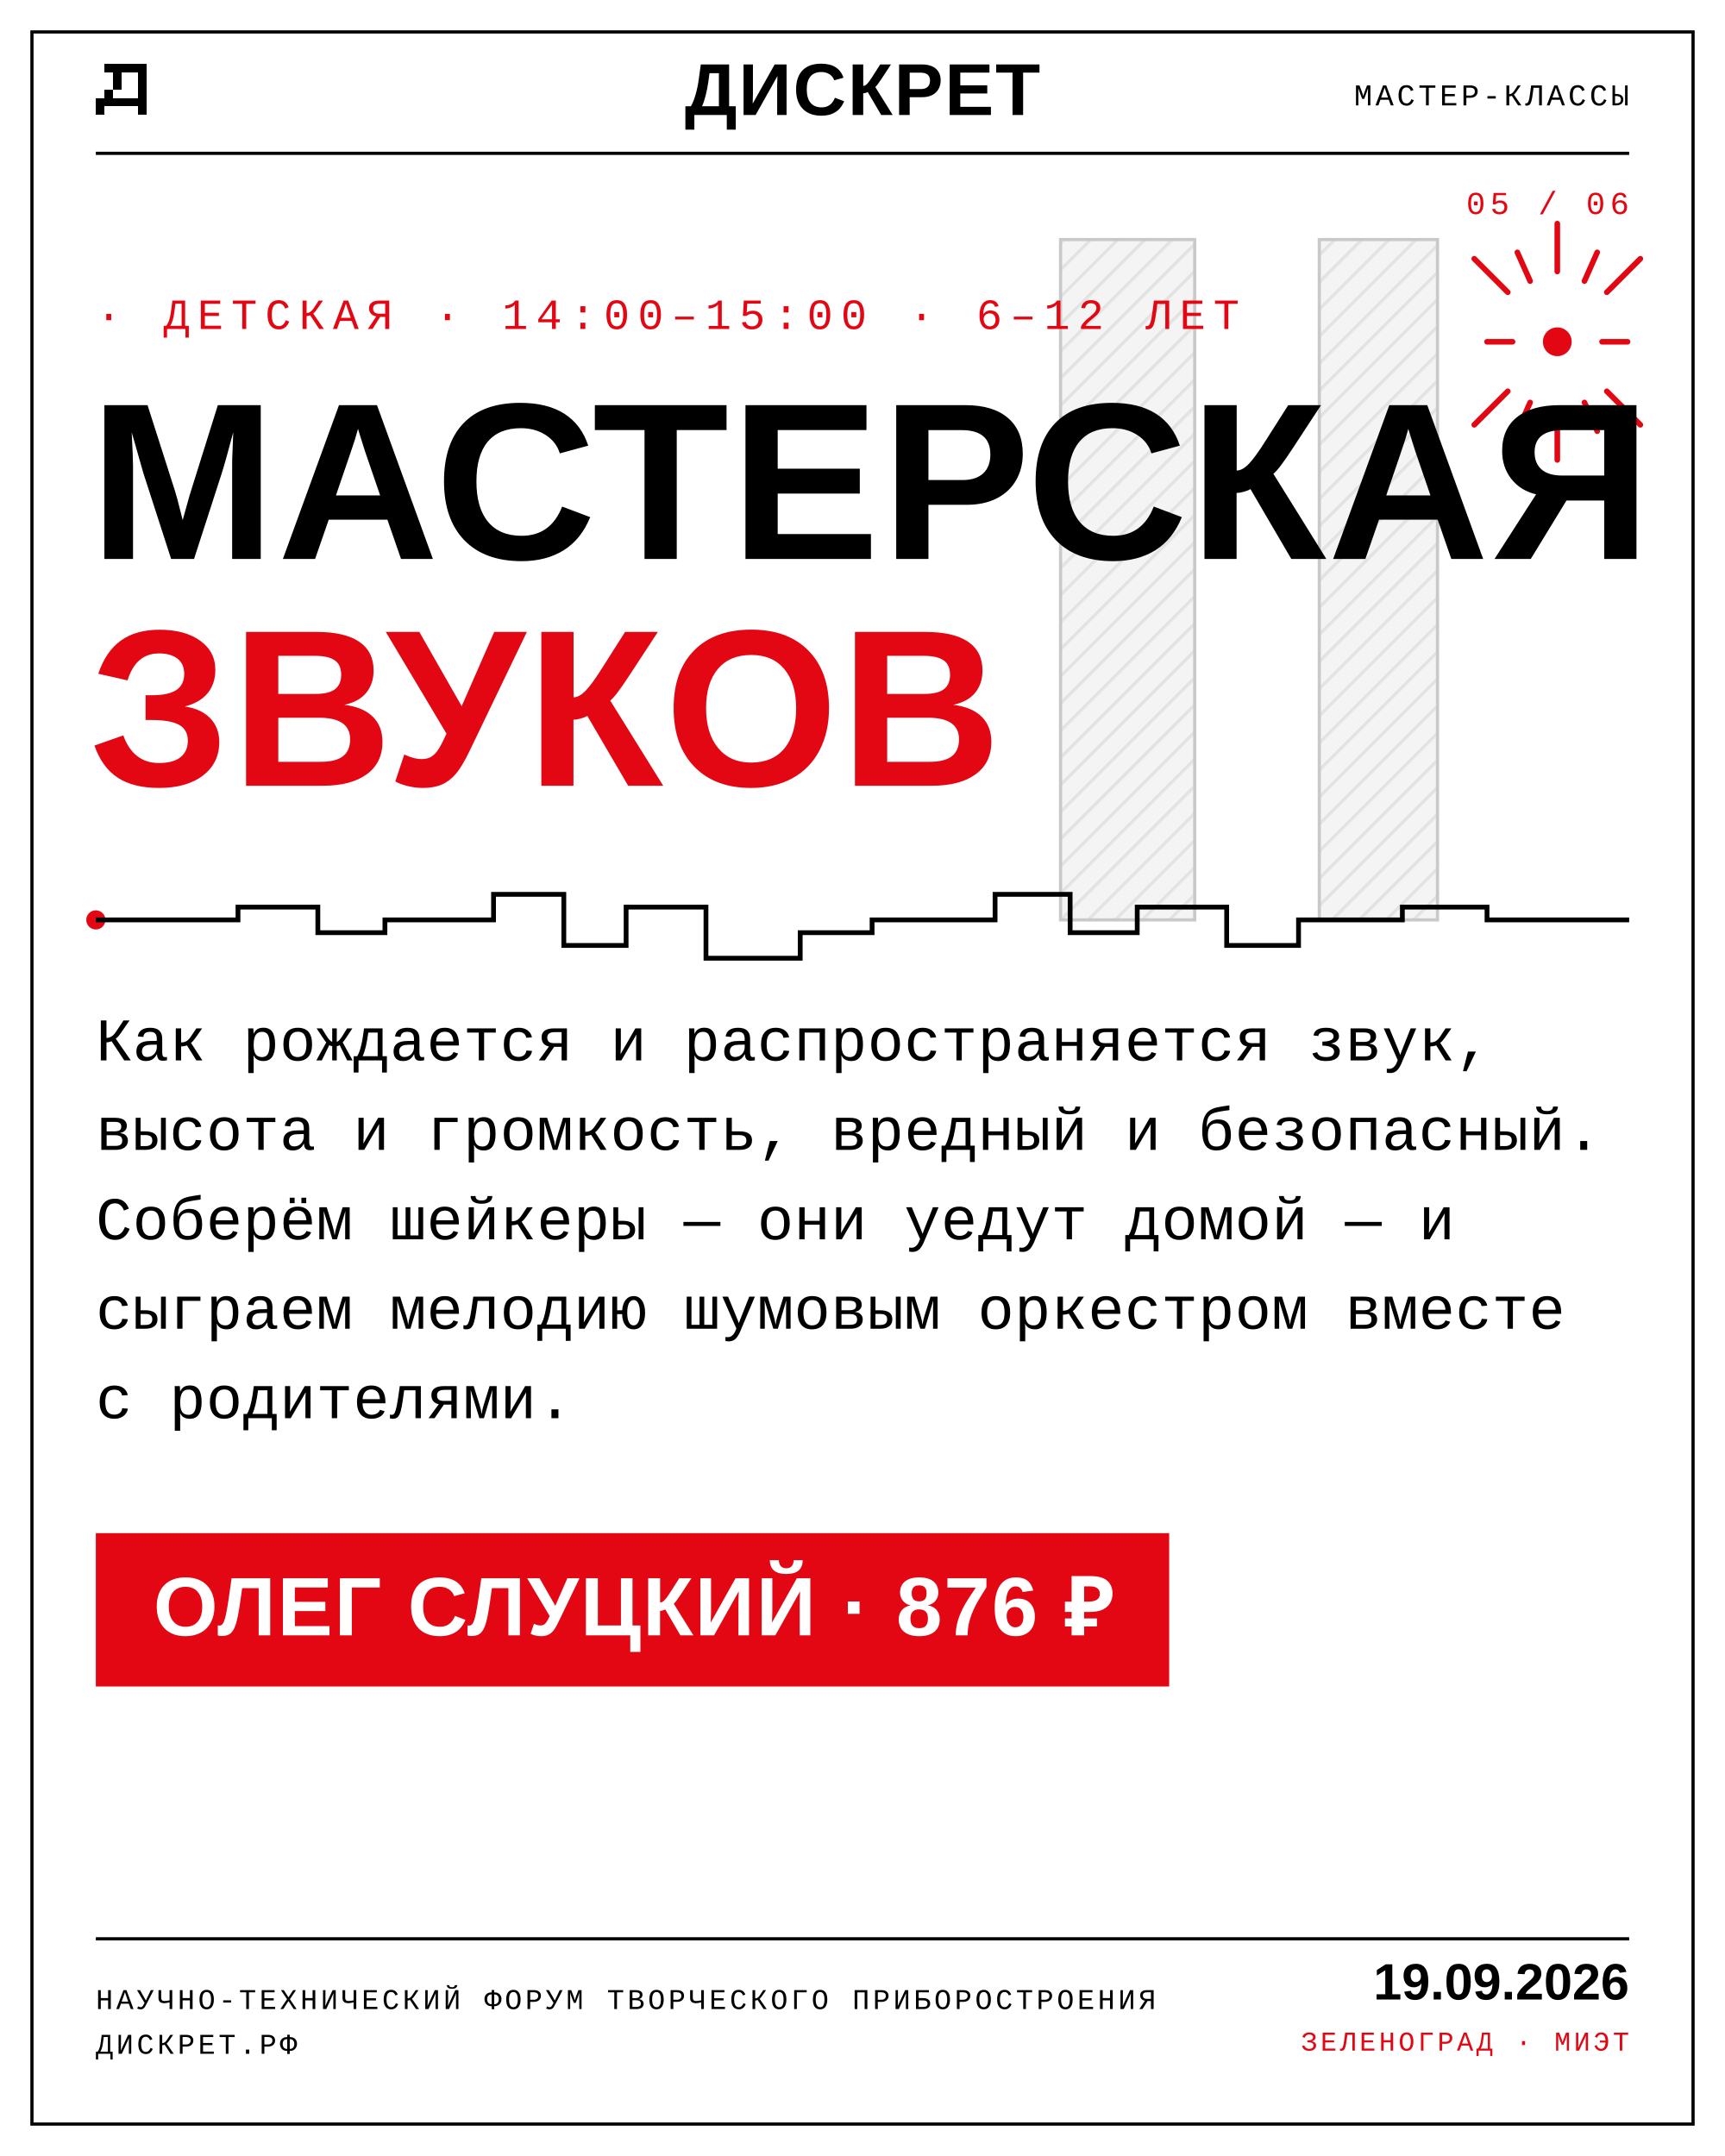
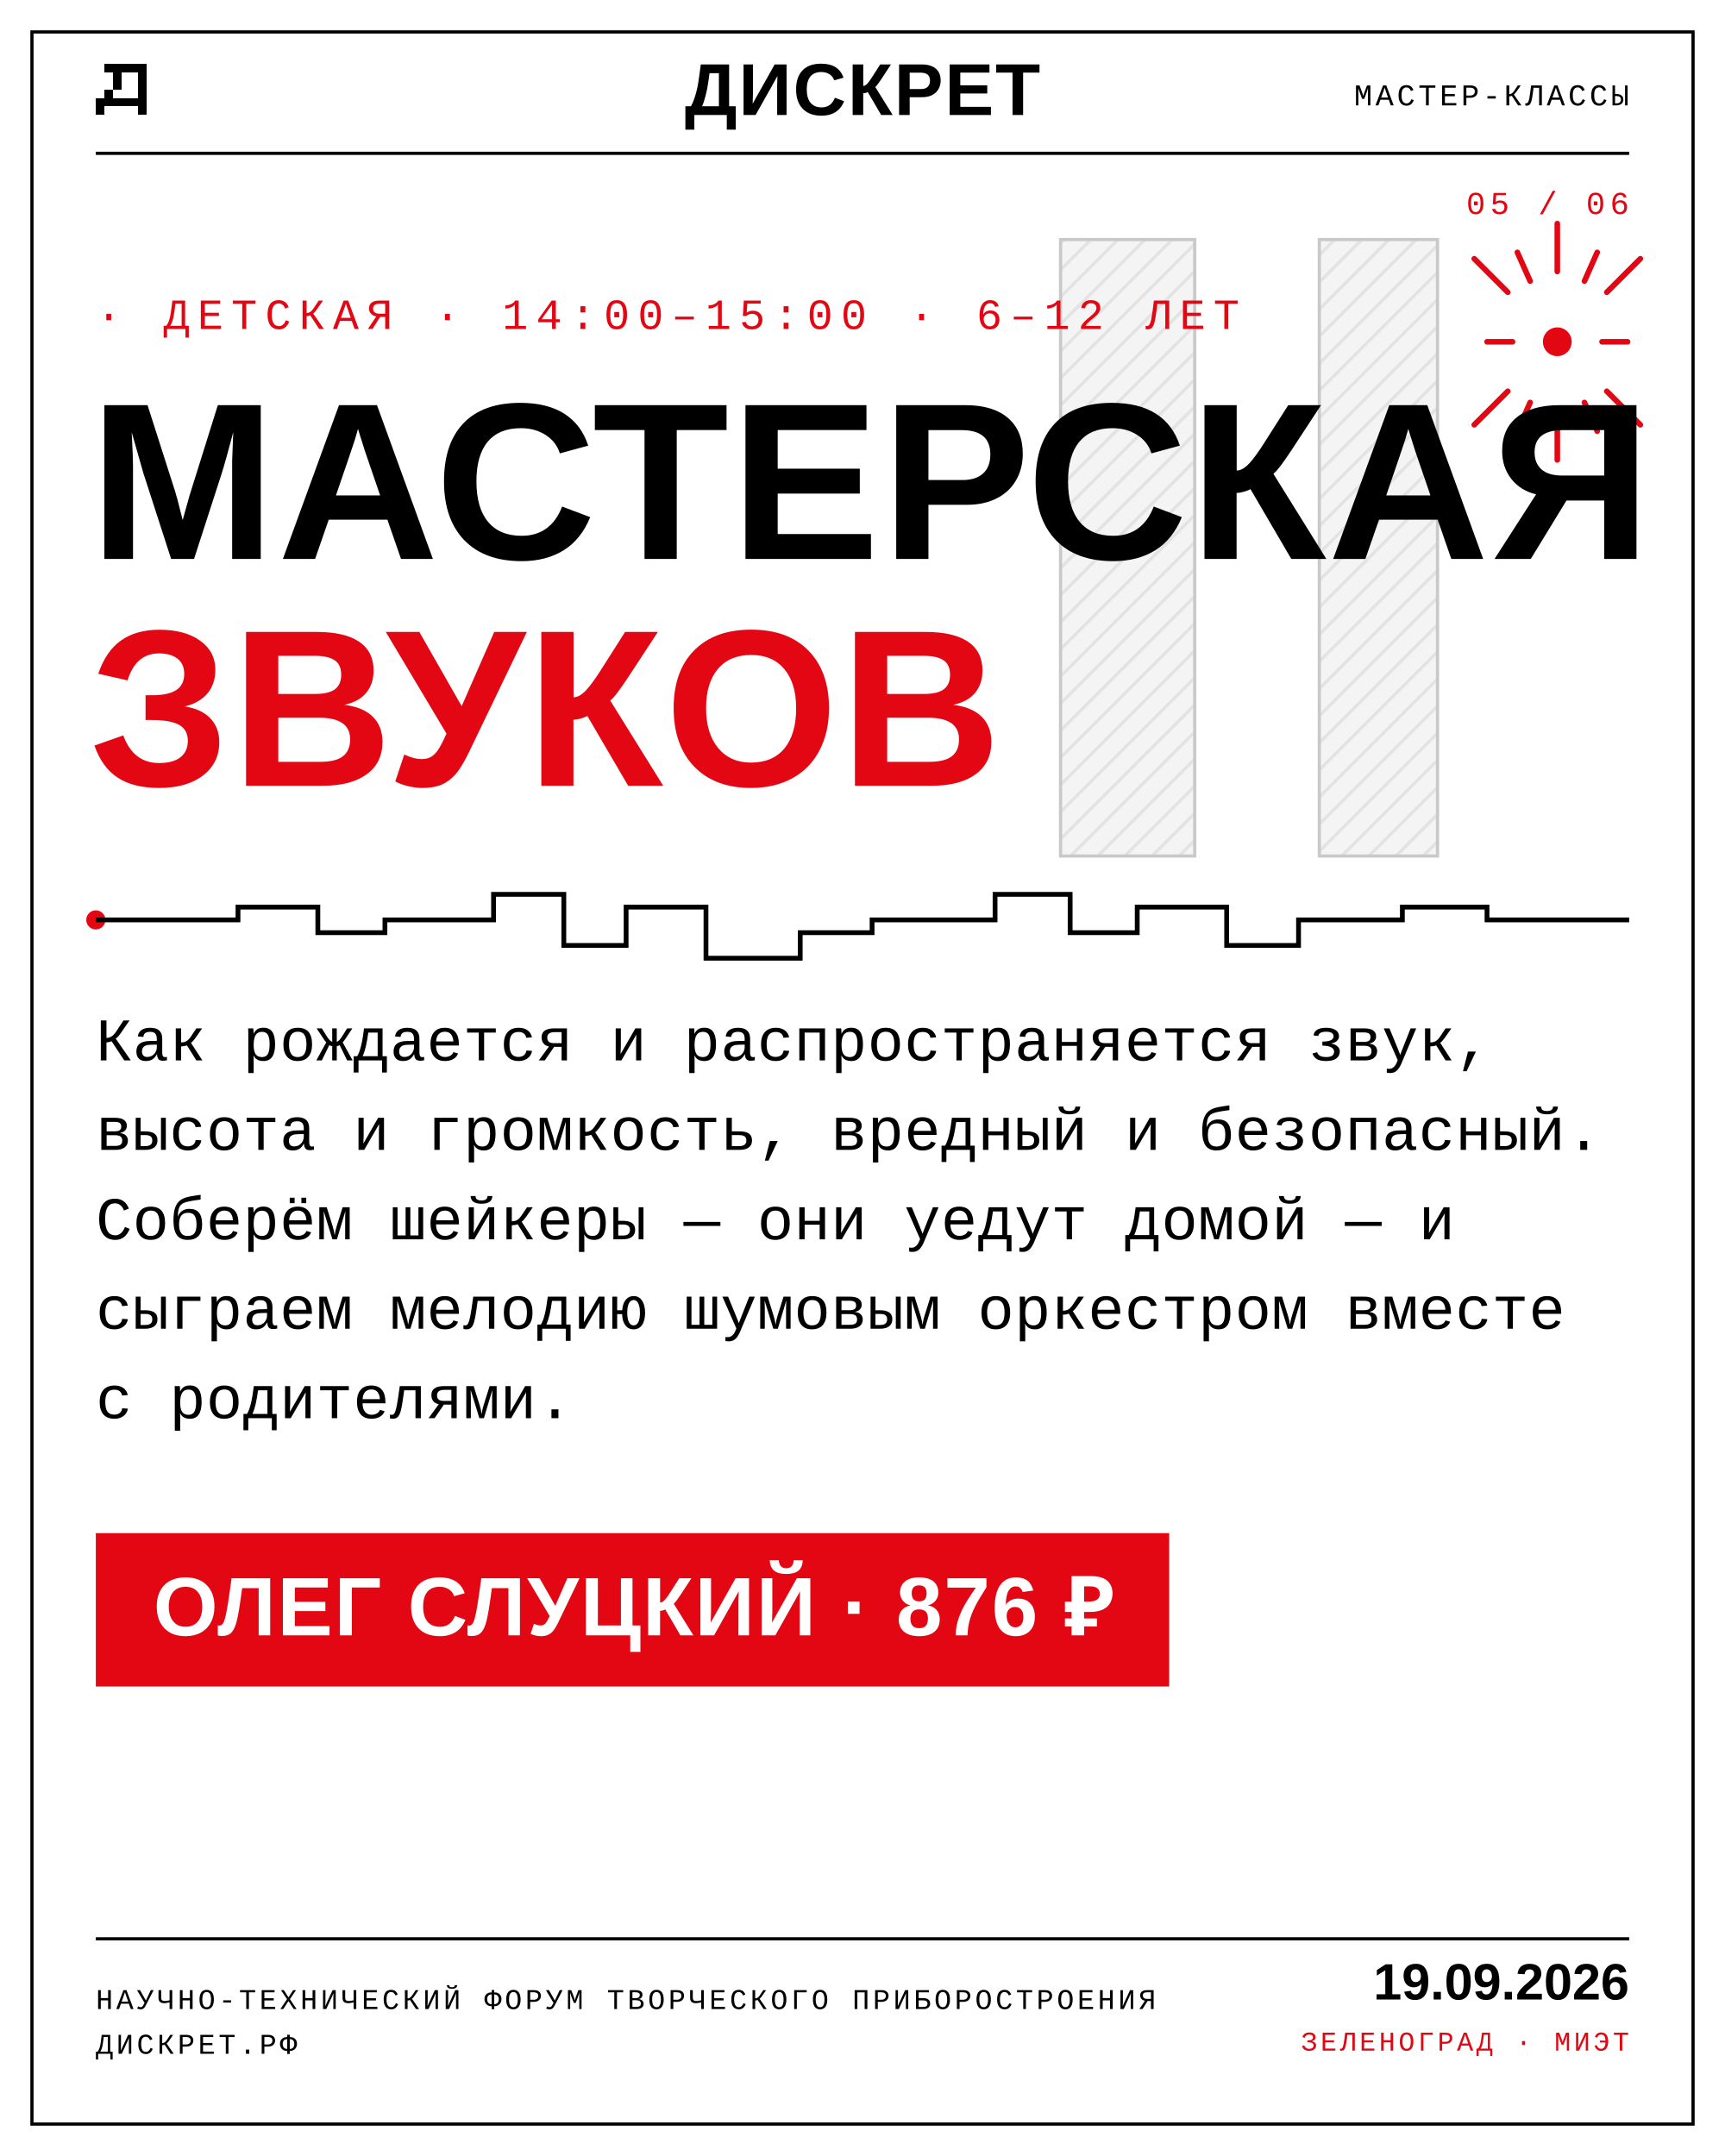
<svg xmlns="http://www.w3.org/2000/svg" width="1080" height="1350" viewBox="0 0 1080 1350" fill="none" font-family="'Arial Narrow','Helvetica Neue',Arial,sans-serif">
  <defs>
    <g id="logoD" shape-rendering="crispEdges" transform="scale(0.66667)">
      <rect x="10" y="0" width="2" height="12" />
      <rect x="2" y="0" width="8" height="2" />
      <rect x="4" y="2" width="2" height="4" />
      <rect x="2" y="6" width="2" height="2" />
      <rect x="0" y="8" width="12" height="2" />
      <rect x="0" y="10" width="2" height="2" />
    </g>
    <pattern id="th" width="12" height="12" patternTransform="rotate(45)" patternUnits="userSpaceOnUse">
      <rect width="12" height="12" fill="#f4f4f4" />
      <line x1="0" y1="0" x2="0" y2="12" stroke="#e3e3e3" stroke-width="4" />
    </pattern>
  </defs>
  <rect width="1080" height="1350" fill="#FFFFFF" />
  <rect x="20" y="20" width="1040" height="1310" fill="none" stroke="#000" stroke-width="2" />
  <use href="#logoD" fill="#000" transform="translate(60,40) scale(4.0)" />
  <text x="540" y="72" text-anchor="middle" font-weight="800" font-size="46" letter-spacing="1" fill="#000">ДИСКРЕТ</text>
  <text x="1020" y="66" text-anchor="end" font-family="'Courier New',monospace" font-size="19" letter-spacing="2" fill="#000">МАСТЕР-КЛАССЫ</text>
  <line x1="60" y1="96" x2="1020" y2="96" stroke="#000" stroke-width="2" />
  <text x="1020" y="134" text-anchor="end" font-family="'Courier New',monospace" font-size="20" letter-spacing="3" fill="#E30613">05 / 06</text>
  <g stroke="#c9c9c9" stroke-width="2">
-     <rect x="664" y="150" width="84" height="426" fill="url(#th)" />
-     <rect x="826" y="150" width="74" height="426" fill="url(#th)" />
+     <rect x="664" y="150" width="84" height="386" fill="url(#th)" />
+     <rect x="826" y="150" width="74" height="386" fill="url(#th)" />
  </g>
  <g stroke="#E30613" stroke-width="3.5" stroke-linecap="round">
    <line x1="975" y1="170" x2="975" y2="140" />
    <line x1="975" y1="258" x2="975" y2="288" />
    <line x1="931" y1="214" x2="947" y2="214" />
    <line x1="1003" y1="214" x2="1019" y2="214" />
    <line x1="944" y1="183" x2="923" y2="162" />
    <line x1="1006" y1="183" x2="1027" y2="162" />
    <line x1="944" y1="245" x2="923" y2="266" />
    <line x1="1006" y1="245" x2="1027" y2="266" />
    <line x1="958" y1="176" x2="950" y2="158" />
    <line x1="992" y1="176" x2="1000" y2="158" />
    <line x1="958" y1="252" x2="950" y2="270" />
    <line x1="992" y1="252" x2="1000" y2="270" />
  </g>
  <circle cx="975" cy="214" r="9" fill="#E30613" />
  <text x="60" y="206" font-family="'Courier New',monospace" font-size="27" letter-spacing="5" fill="#E30613">· ДЕТСКАЯ · 14:00–15:00 · 6–12 ЛЕТ</text>
  <text x="56" y="350" font-weight="800" font-size="140" letter-spacing="1" fill="#000" textLength="960" lengthAdjust="spacingAndGlyphs">МАСТЕРСКАЯ</text>
  <text x="56" y="492" font-weight="800" font-size="140" letter-spacing="1" fill="#E30613">ЗВУКОВ</text>
  <circle cx="60" cy="576" r="6" fill="#E30613" />
  <polyline points="60,576 149,576 149,568 199,568 199,584 241,584 241,576 309,576 309,560 353,560 353,592 392,592 392,568 442,568 442,600 501,600 501,584 546,584 546,576 623,576 623,560 670,560 670,584 712,584 712,568 768,568 768,592 813,592 813,576 878,576 878,568 931,568 931,576 1020,576" fill="none" stroke="#000" stroke-width="3" />
  <text x="60" y="664" font-family="'Courier New',monospace" font-size="38" letter-spacing="0.2" fill="#000">Как рождается и распространяется звук,</text>
  <text x="60" y="720" font-family="'Courier New',monospace" font-size="38" letter-spacing="0.2" fill="#000">высота и громкость, вредный и безопасный.</text>
  <text x="60" y="776" font-family="'Courier New',monospace" font-size="38" letter-spacing="0.2" fill="#000">Соберём шейкеры — они уедут домой — и</text>
  <text x="60" y="832" font-family="'Courier New',monospace" font-size="38" letter-spacing="0.2" fill="#000">сыграем мелодию шумовым оркестром вместе</text>
  <text x="60" y="888" font-family="'Courier New',monospace" font-size="38" letter-spacing="0.2" fill="#000">с родителями.</text>
  <rect x="60" y="960" width="672" height="96" fill="#E30613" />
  <text x="96" y="1024" font-weight="800" font-size="52" letter-spacing="1" fill="#FFF">ОЛЕГ СЛУЦКИЙ · 876 ₽</text>
  <line x1="60" y1="1214" x2="1020" y2="1214" stroke="#000" stroke-width="2" />
  <text x="60" y="1258" font-family="'Courier New',monospace" font-size="18" letter-spacing="2" fill="#000">НАУЧНО-ТЕХНИЧЕСКИЙ ФОРУМ ТВОРЧЕСКОГО ПРИБОРОСТРОЕНИЯ</text>
  <text x="60" y="1286" font-family="'Courier New',monospace" font-size="18" letter-spacing="2" fill="#000">ДИСКРЕТ.РФ</text>
  <text x="1020" y="1252" text-anchor="end" font-weight="800" font-size="32" fill="#000">19.09.2026</text>
  <text x="1020" y="1284" text-anchor="end" font-family="'Courier New',monospace" font-size="17" letter-spacing="2" fill="#E30613">ЗЕЛЕНОГРАД · МИЭТ</text>
</svg>
